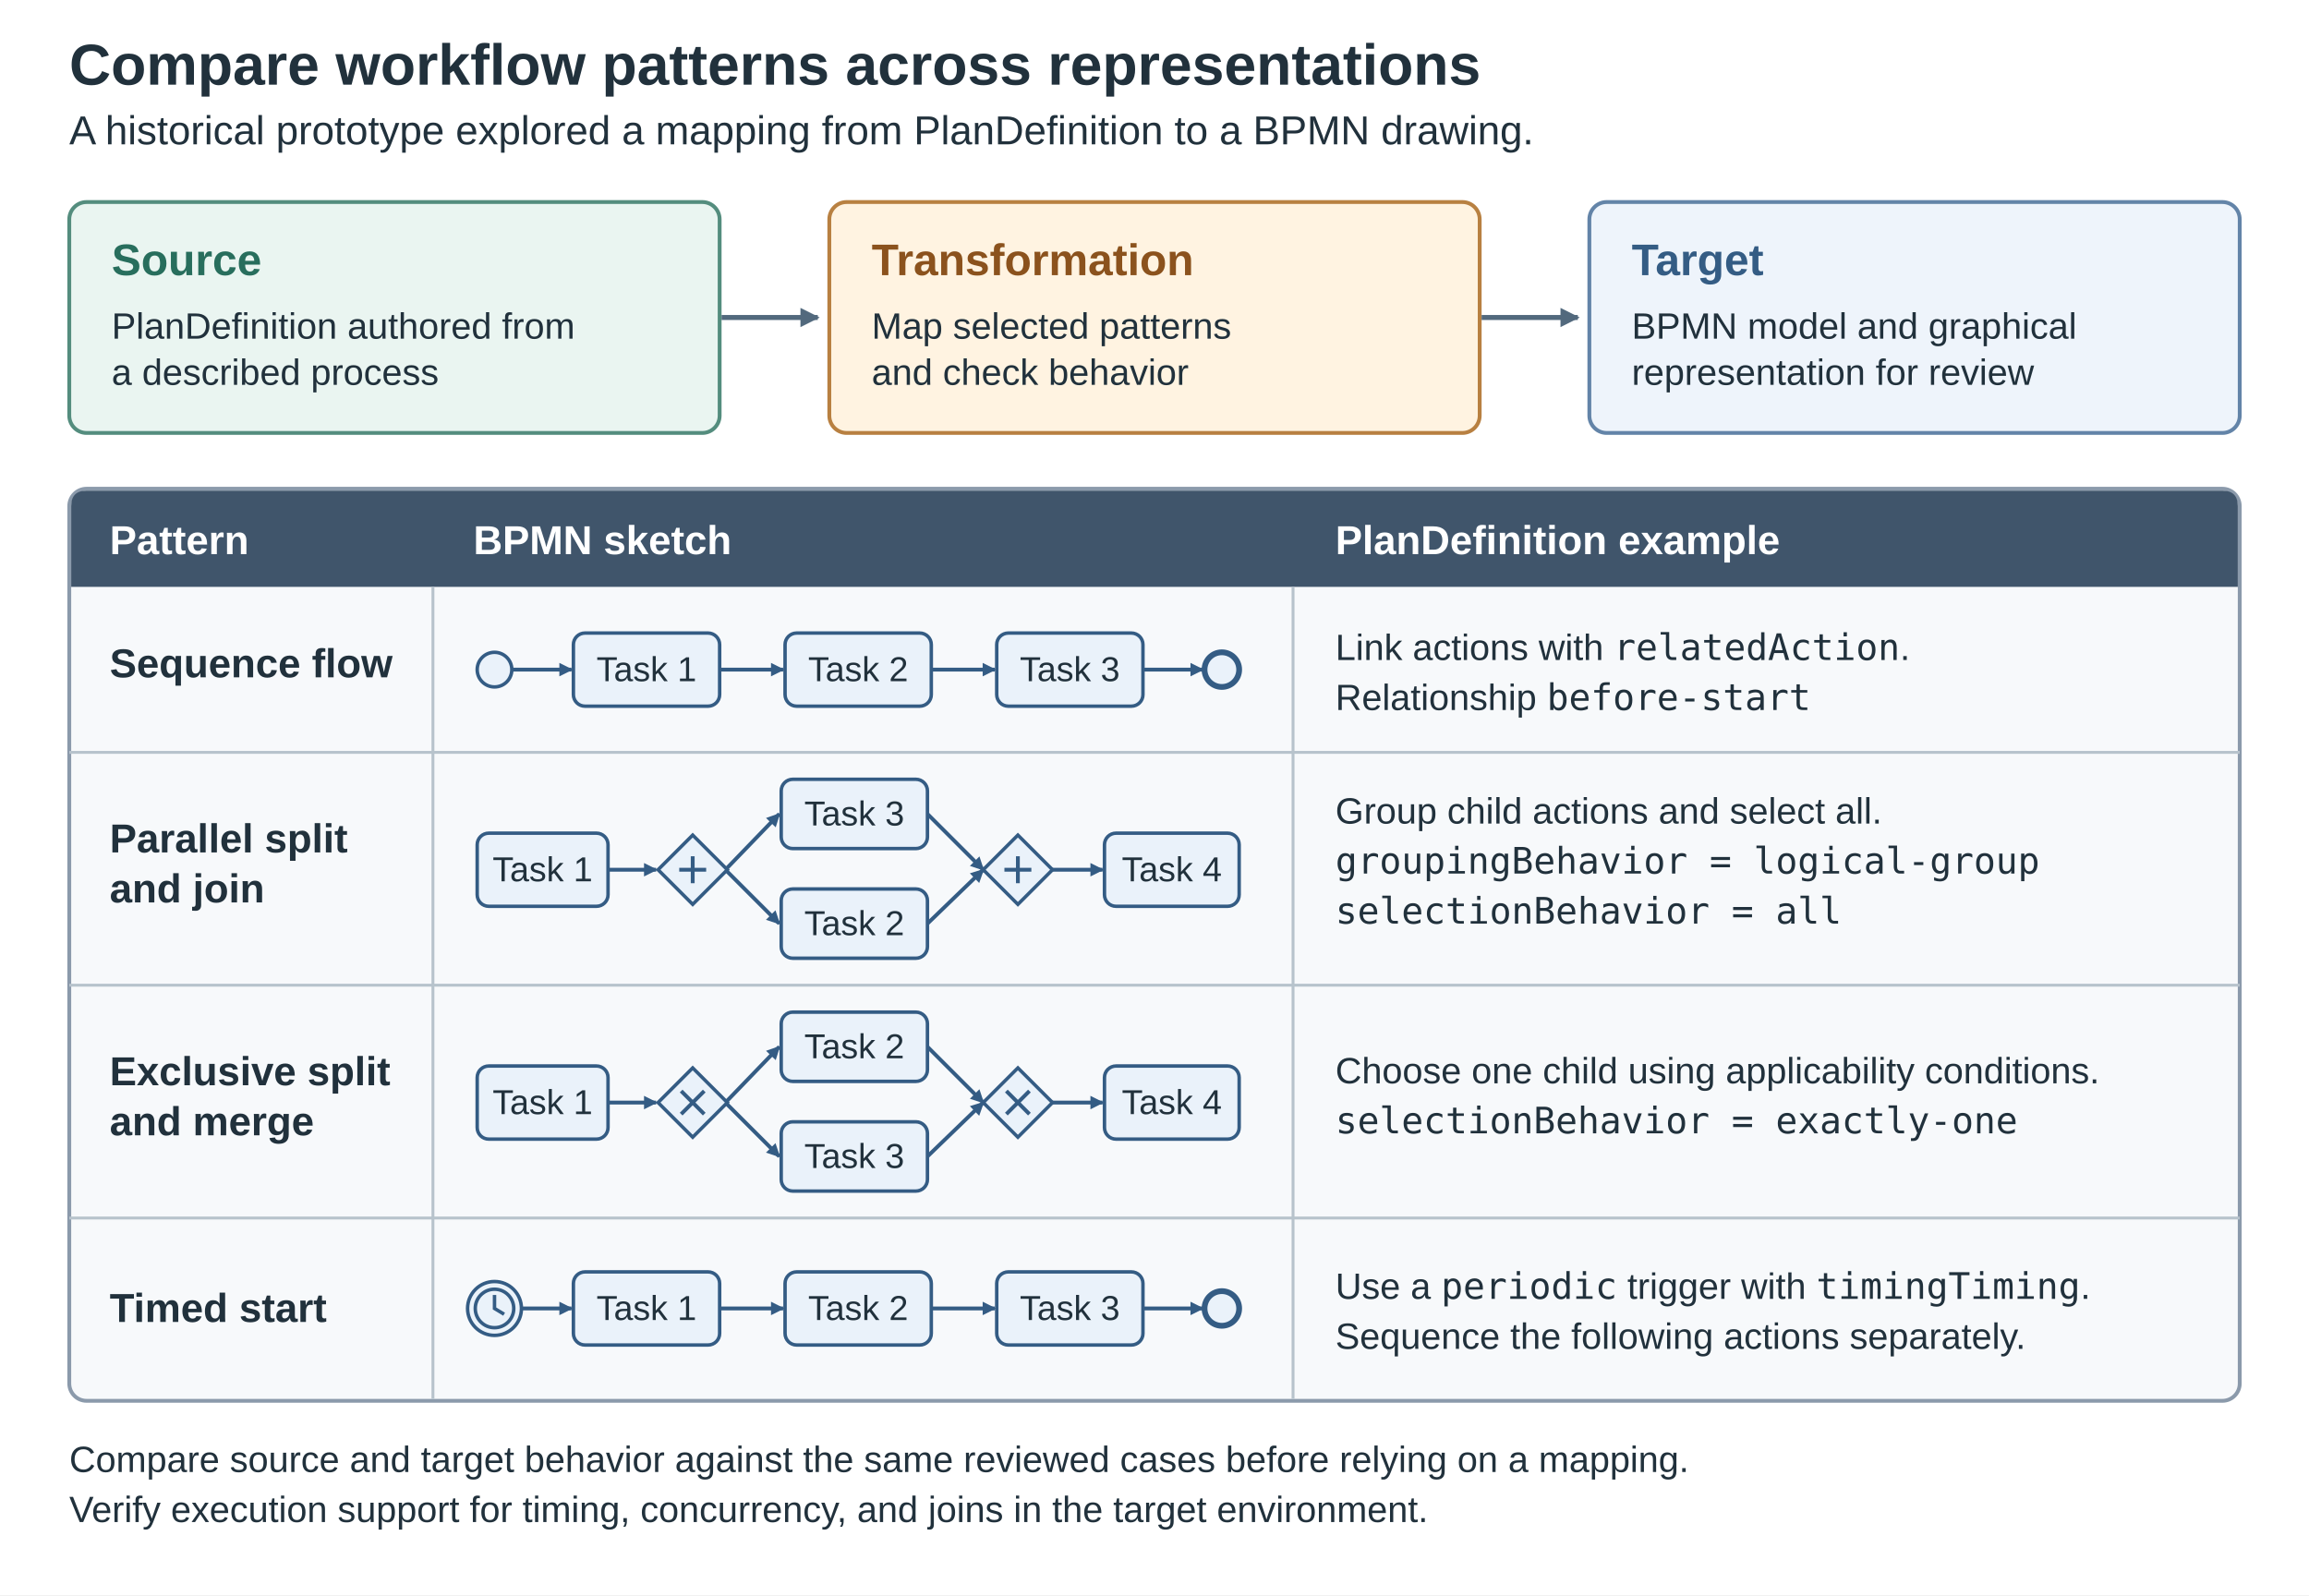
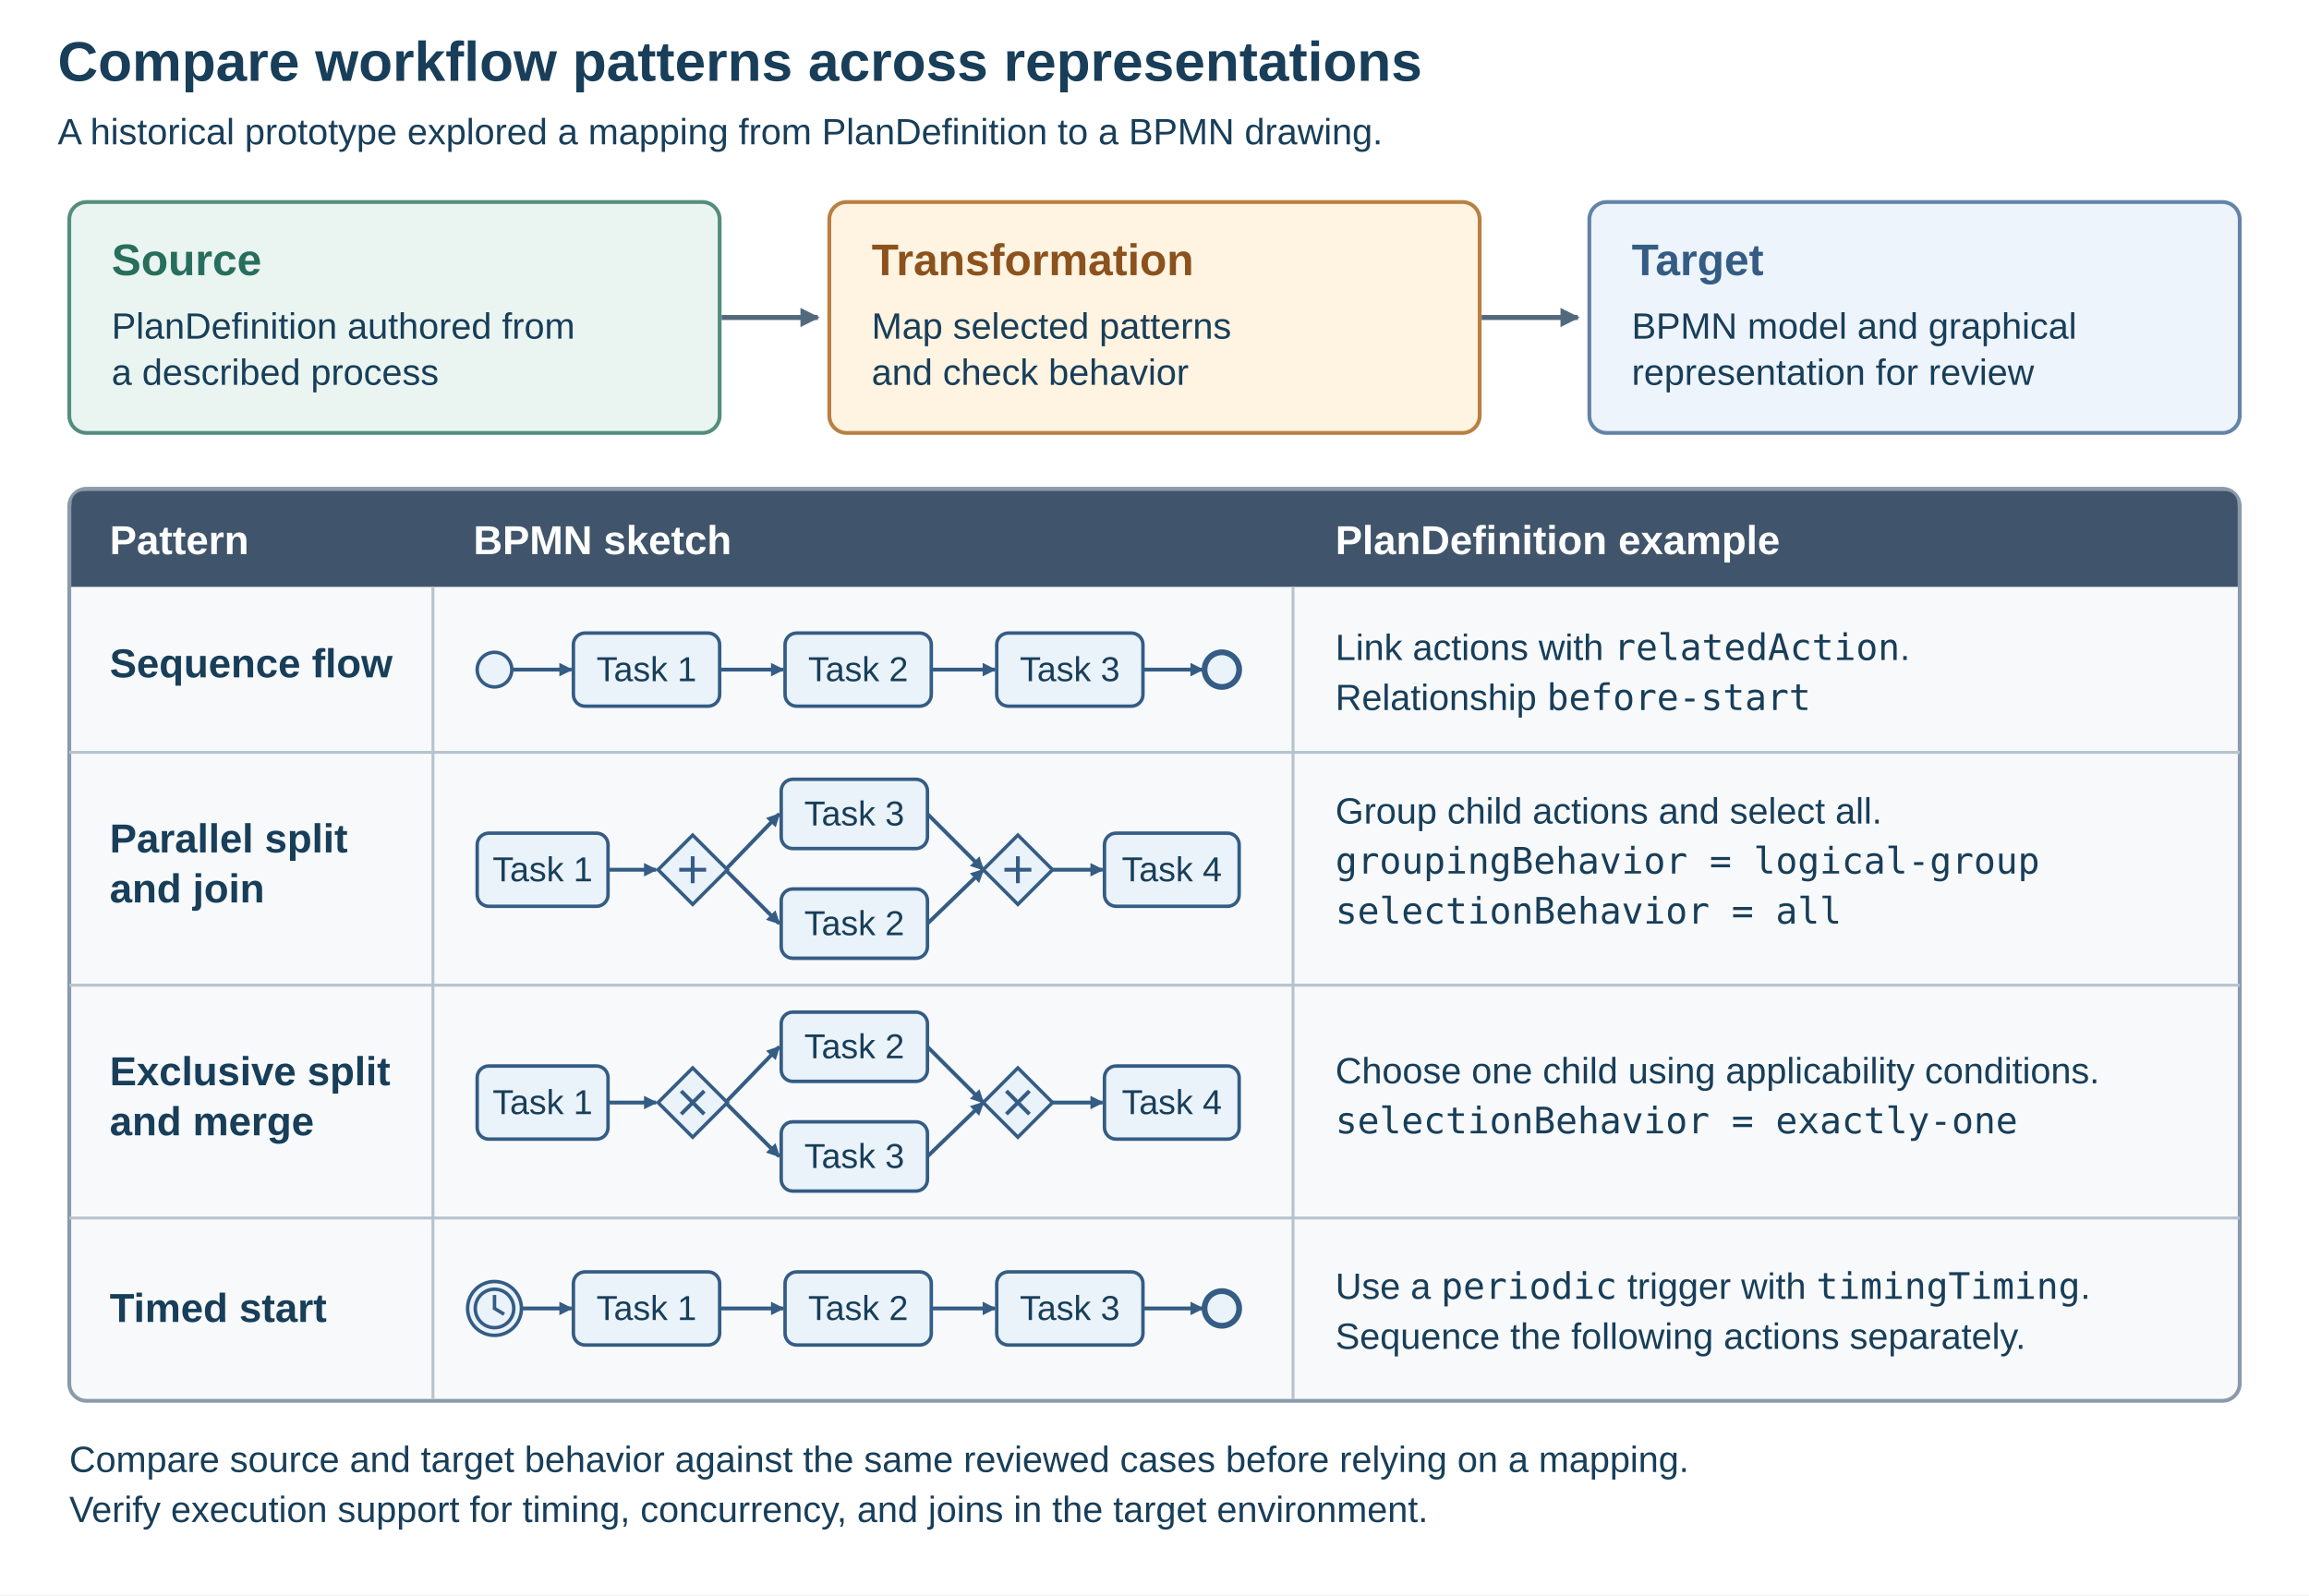
<svg xmlns="http://www.w3.org/2000/svg" viewBox="0 0 1200 829" role="img" aria-labelledby="title description">
  <defs>
    <marker id="arrow" viewBox="0 0 10 10" refX="9" refY="5" markerWidth="10" markerHeight="10" markerUnits="userSpaceOnUse" orient="auto">
      <path d="M0 0L10 5L0 10Z" fill="#52697d" />
    </marker>
    <marker id="mini-arrow" viewBox="0 0 10 10" refX="9" refY="5" markerWidth="7" markerHeight="7" markerUnits="userSpaceOnUse" orient="auto">
      <path d="M0 0L10 5L0 10Z" fill="#345c84" />
    </marker>
  </defs>
  <rect width="1200" height="829" fill="#fff" />
-   <g font-family="Arial, Helvetica, sans-serif" fill="#21313c">
+   <g font-family="Arial, Helvetica, sans-serif" fill="#183e59">
    <g id="heading">
-       <text x="36" y="44" font-size="30" font-weight="700">Compare workflow patterns across representations</text>
-       <text x="36" y="75" font-size="21">A historical prototype explored a mapping from PlanDefinition to a BPMN drawing.</text>
+       <text x="30" y="42" text-anchor="start" font-size="29" fill="#183e59" font-weight="700">Compare workflow patterns across representations</text>
+       <text x="30" y="75" font-size="19">A historical prototype explored a mapping from PlanDefinition to a BPMN drawing.</text>
    </g>
    <g id="source-transform-target">
      <rect x="36" y="105" width="338" height="120" rx="9" fill="#eaf5f1" stroke="#548d7e" stroke-width="2" />
      <rect x="431" y="105" width="338" height="120" rx="9" fill="#fff3e1" stroke="#b88041" stroke-width="2" />
      <rect x="826" y="105" width="338" height="120" rx="9" fill="#eef4fb" stroke="#6384a8" stroke-width="2" />
      <g fill="none" stroke="#52697d" stroke-width="2.6" marker-end="url(#arrow)">
        <path d="M375 165H425" />
        <path d="M770 165H820" />
      </g>
      <g font-size="23" font-weight="700">
        <text x="58" y="143" fill="#286e5d">Source</text>
        <text x="453" y="143" fill="#8b521d">Transformation</text>
        <text x="848" y="143" fill="#345c84">Target</text>
      </g>
      <g font-size="19">
        <text x="58" y="176">
          <tspan x="58">PlanDefinition authored from</tspan>
          <tspan x="58" dy="24">a described process</tspan>
        </text>
        <text x="453" y="176">
          <tspan x="453">Map selected patterns</tspan>
          <tspan x="453" dy="24">and check behavior</tspan>
        </text>
        <text x="848" y="176">
          <tspan x="848">BPMN model and graphical</tspan>
          <tspan x="848" dy="24">representation for review</tspan>
        </text>
      </g>
    </g>
    <g id="pattern-comparison">
      <rect x="36" y="254" width="1128" height="474" rx="9" fill="#f7f9fb" stroke="#8b9aab" stroke-width="2" />
      <path d="M45 255H1155Q1163 255 1163 263V305H37V263Q37 255 45 255Z" fill="#40556b" />
      <path d="M225 305V727M672 305V727M36 391H1164M36 512H1164M36 633H1164" fill="none" stroke="#b7c3cc" stroke-width="1.5" />
      <g id="column-headings" font-size="21" font-weight="700" fill="#fff">
        <text x="57" y="288">Pattern</text>
        <text x="246" y="288">BPMN sketch</text>
        <text x="694" y="288">PlanDefinition example</text>
      </g>
      <g id="sequence-flow">
        <text x="57" y="352" font-size="21" font-weight="700">Sequence flow</text>
        <g stroke="#345c84" stroke-width="2" fill="none" marker-end="url(#mini-arrow)">
          <path d="M266 348H297" />
          <path d="M374 348H407" />
          <path d="M484 348H517" />
          <path d="M594 348H625" />
        </g>
        <g fill="#eaf2fa" stroke="#345c84" stroke-width="1.8">
          <circle cx="257" cy="348" r="9" />
          <rect x="298" y="329" width="76" height="38" rx="6" />
          <rect x="408" y="329" width="76" height="38" rx="6" />
          <rect x="518" y="329" width="76" height="38" rx="6" />
          <circle cx="635" cy="348" r="9" stroke-width="3" />
        </g>
        <g font-size="18" text-anchor="middle">
          <text x="336" y="354">Task 1</text>
          <text x="446" y="354">Task 2</text>
          <text x="556" y="354">Task 3</text>
        </g>
        <text x="694" y="343" font-size="19">Link actions with <tspan font-family="monospace">relatedAction</tspan>.</text>
        <text x="694" y="369" font-size="19">Relationship <tspan font-family="monospace">before-start</tspan>
        </text>
      </g>
      <g id="parallel-split">
        <text x="57" y="443" font-size="21" font-weight="700">
          <tspan x="57">Parallel split</tspan>
          <tspan x="57" dy="26">and join</tspan>
        </text>
        <g stroke="#345c84" stroke-width="2" fill="none" marker-end="url(#mini-arrow)">
          <path d="M316 452H341" />
          <path d="M377 452L405 423" />
          <path d="M377 452L405 480" />
          <path d="M482 423L511 452" />
          <path d="M482 480L511 452" />
          <path d="M546 452H573" />
        </g>
        <g fill="#eaf2fa" stroke="#345c84" stroke-width="1.8">
          <rect x="248" y="433" width="68" height="38" rx="6" />
          <path d="M360 434L378 452L360 470L342 452Z" />
          <rect x="406" y="405" width="76" height="36" rx="6" />
          <rect x="406" y="462" width="76" height="36" rx="6" />
          <path d="M529 434L547 452L529 470L511 452Z" />
          <rect x="574" y="433" width="70" height="38" rx="6" />
        </g>
        <path d="M353 452H367M360 445V459M522 452H536M529 445V459" fill="none" stroke="#345c84" stroke-width="2" />
        <g font-size="18" text-anchor="middle">
          <text x="282" y="458">Task 1</text>
          <text x="444" y="429">Task 3</text>
          <text x="444" y="486">Task 2</text>
          <text x="609" y="458">Task 4</text>
        </g>
        <text x="694" y="428" font-size="19">Group child actions and select all.</text>
        <text x="694" y="454" font-size="19" font-family="monospace">groupingBehavior = logical-group</text>
        <text x="694" y="480" font-size="19" font-family="monospace">selectionBehavior = all</text>
      </g>
      <g id="exclusive-split">
        <text x="57" y="564" font-size="21" font-weight="700">
          <tspan x="57">Exclusive split</tspan>
          <tspan x="57" dy="26">and merge</tspan>
        </text>
        <g stroke="#345c84" stroke-width="2" fill="none" marker-end="url(#mini-arrow)">
          <path d="M316 573H341" />
          <path d="M377 573L405 544" />
          <path d="M377 573L405 601" />
          <path d="M482 544L511 573" />
          <path d="M482 601L511 573" />
          <path d="M546 573H573" />
        </g>
        <g fill="#eaf2fa" stroke="#345c84" stroke-width="1.8">
          <rect x="248" y="554" width="68" height="38" rx="6" />
          <path d="M360 555L378 573L360 591L342 573Z" />
          <rect x="406" y="526" width="76" height="36" rx="6" />
          <rect x="406" y="583" width="76" height="36" rx="6" />
          <path d="M529 555L547 573L529 591L511 573Z" />
          <rect x="574" y="554" width="70" height="38" rx="6" />
        </g>
        <path d="M354 567L366 579M366 567L354 579M523 567L535 579M535 567L523 579" fill="none" stroke="#345c84" stroke-width="2" />
        <g font-size="18" text-anchor="middle">
          <text x="282" y="579">Task 1</text>
          <text x="444" y="550">Task 2</text>
          <text x="444" y="607">Task 3</text>
          <text x="609" y="579">Task 4</text>
        </g>
        <text x="694" y="563" font-size="19">Choose one child using applicability conditions.</text>
        <text x="694" y="589" font-size="19" font-family="monospace">selectionBehavior = exactly-one</text>
      </g>
      <g id="timed-start">
        <text x="57" y="687" font-size="21" font-weight="700">Timed start</text>
        <g stroke="#345c84" stroke-width="2" fill="none" marker-end="url(#mini-arrow)">
          <path d="M271 680H297" />
          <path d="M374 680H407" />
          <path d="M484 680H517" />
          <path d="M594 680H625" />
        </g>
        <g fill="#eaf2fa" stroke="#345c84" stroke-width="1.8">
          <circle cx="257" cy="680" r="14" />
          <circle cx="257" cy="680" r="10" />
          <path d="M257 673V680L262 683" fill="none" />
          <rect x="298" y="661" width="76" height="38" rx="6" />
          <rect x="408" y="661" width="76" height="38" rx="6" />
          <rect x="518" y="661" width="76" height="38" rx="6" />
          <circle cx="635" cy="680" r="9" stroke-width="3" />
        </g>
        <g font-size="18" text-anchor="middle">
          <text x="336" y="686">Task 1</text>
          <text x="446" y="686">Task 2</text>
          <text x="556" y="686">Task 3</text>
        </g>
        <text x="694" y="675" font-size="19">Use a <tspan font-family="monospace">periodic</tspan> trigger with <tspan font-family="monospace">timingTiming</tspan>.</text>
        <text x="694" y="701" font-size="19">Sequence the following actions separately.</text>
      </g>
    </g>
    <g id="review-guidance">
      <text x="36" y="765" font-size="19">Compare source and target behavior against the same reviewed cases before relying on a mapping.</text>
      <text x="36" y="791" font-size="19">Verify execution support for timing, concurrency, and joins in the target environment.</text>
    </g>
  </g>
</svg>
